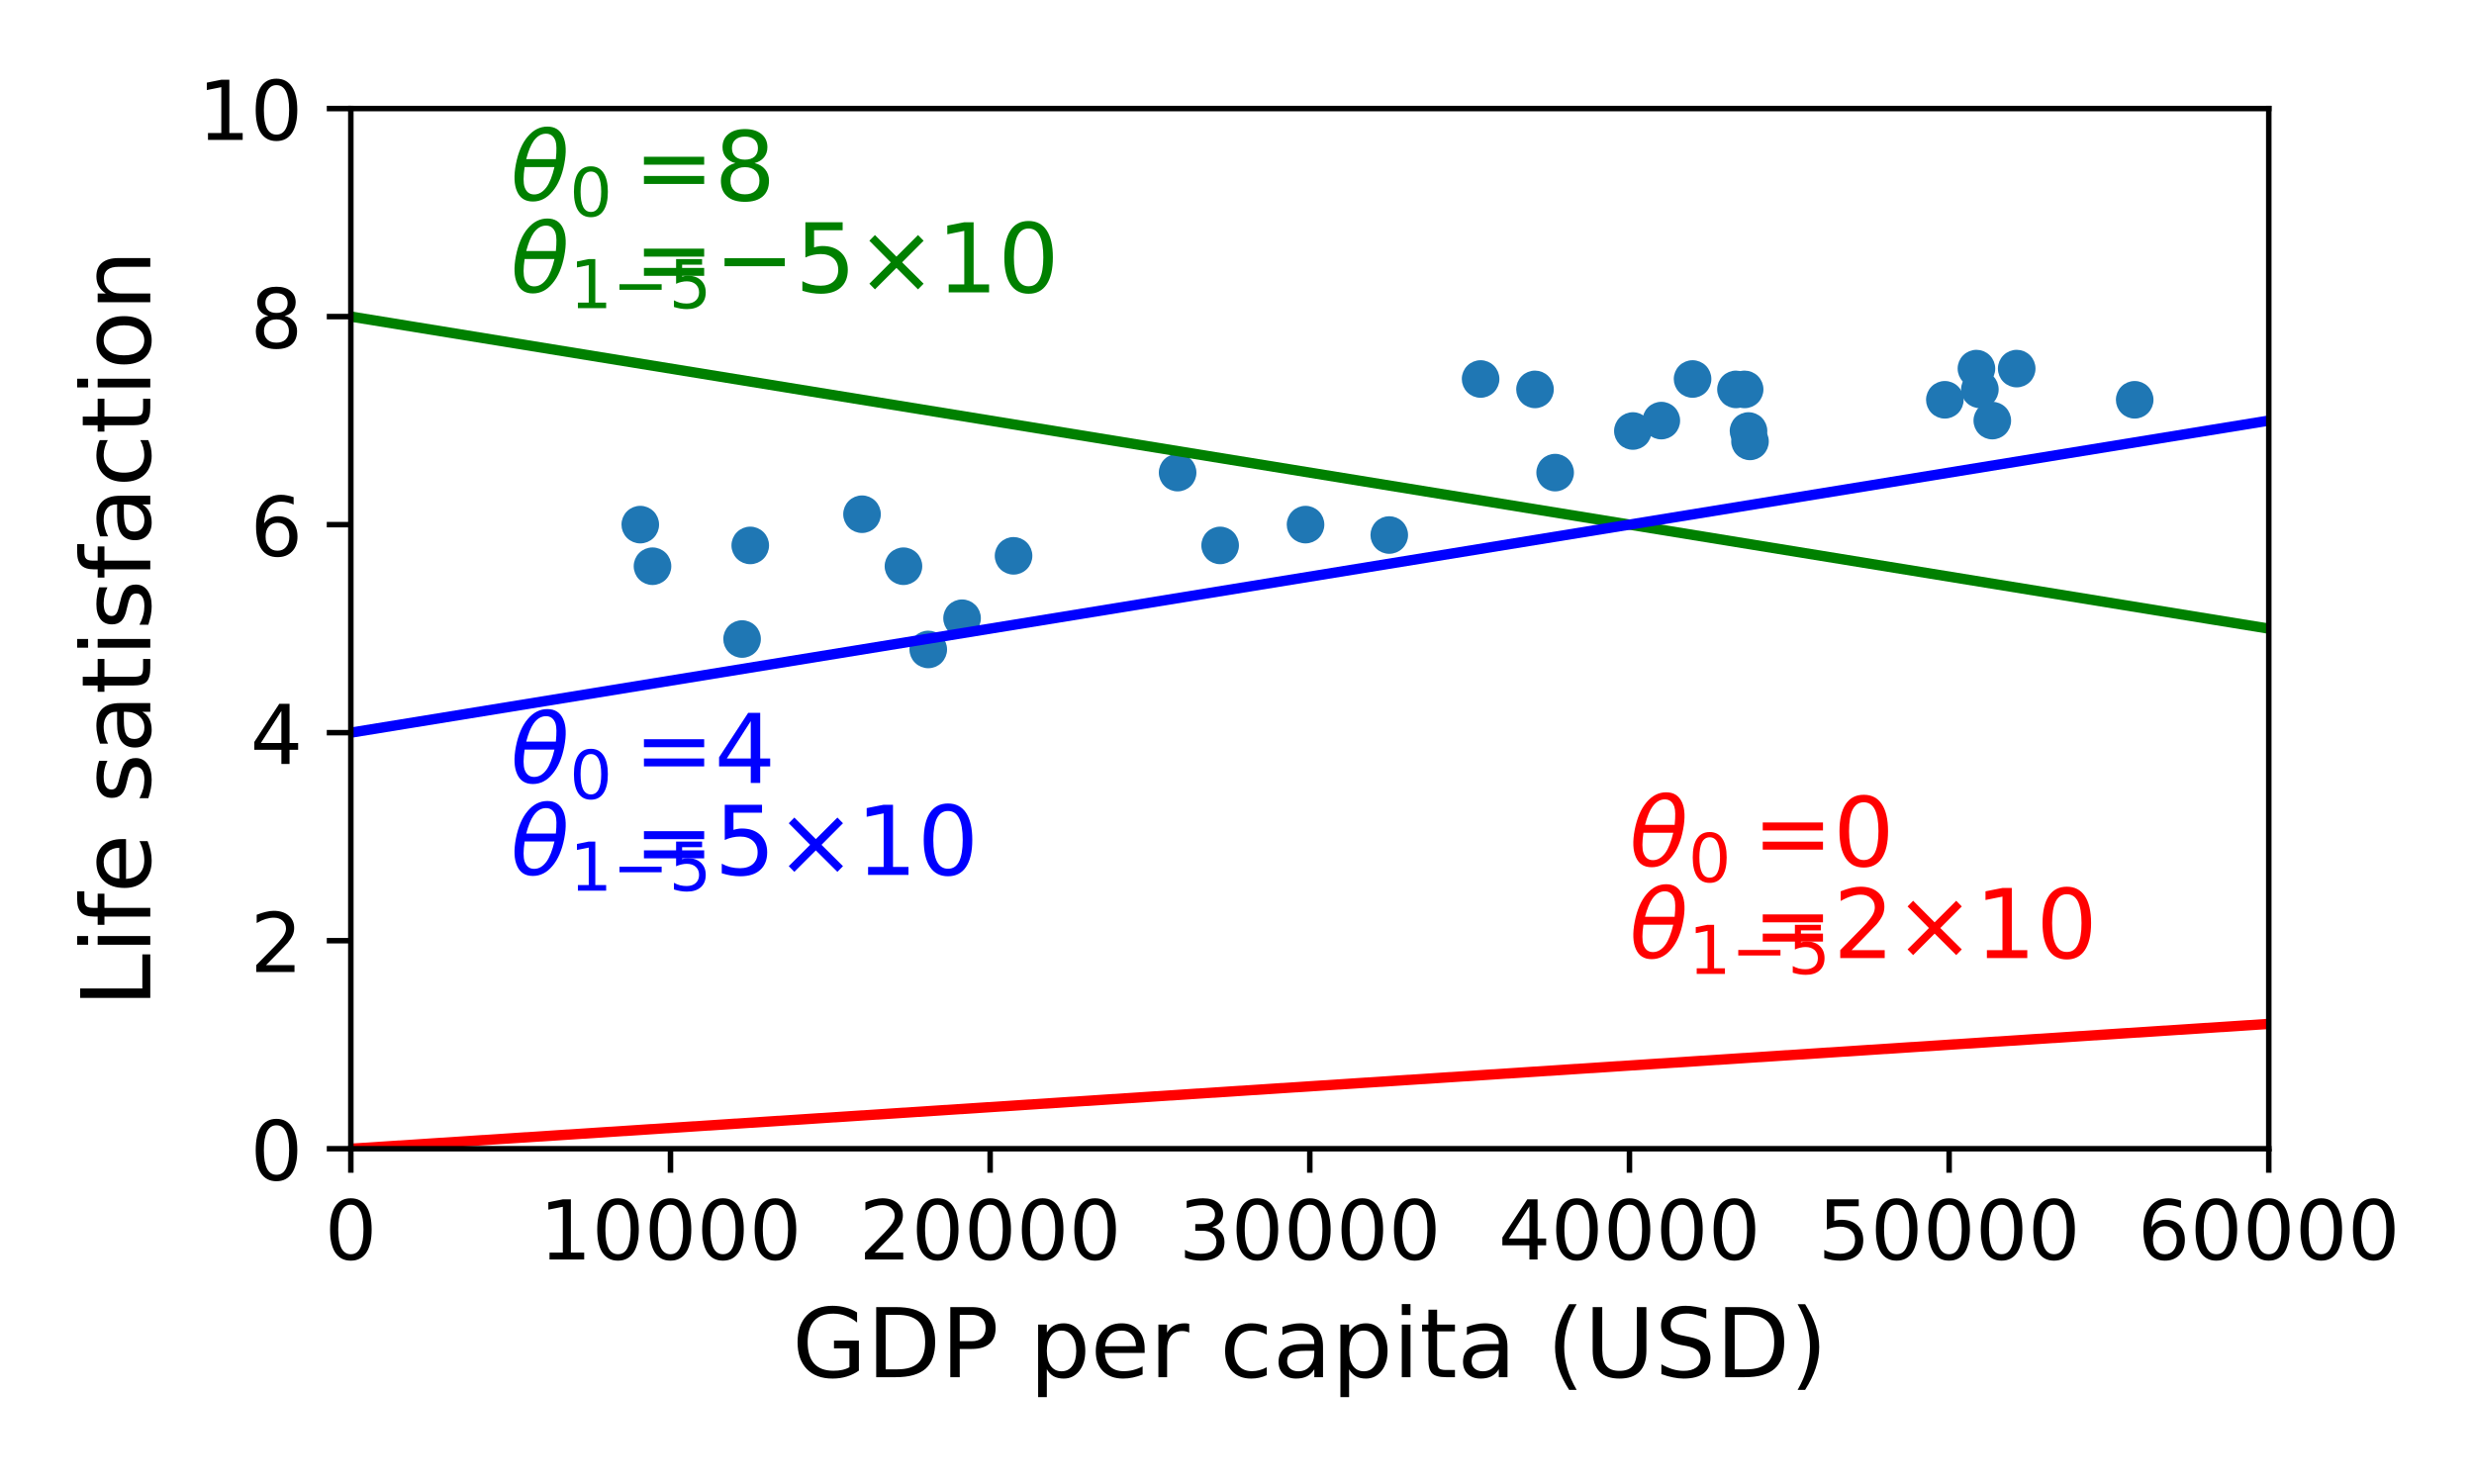
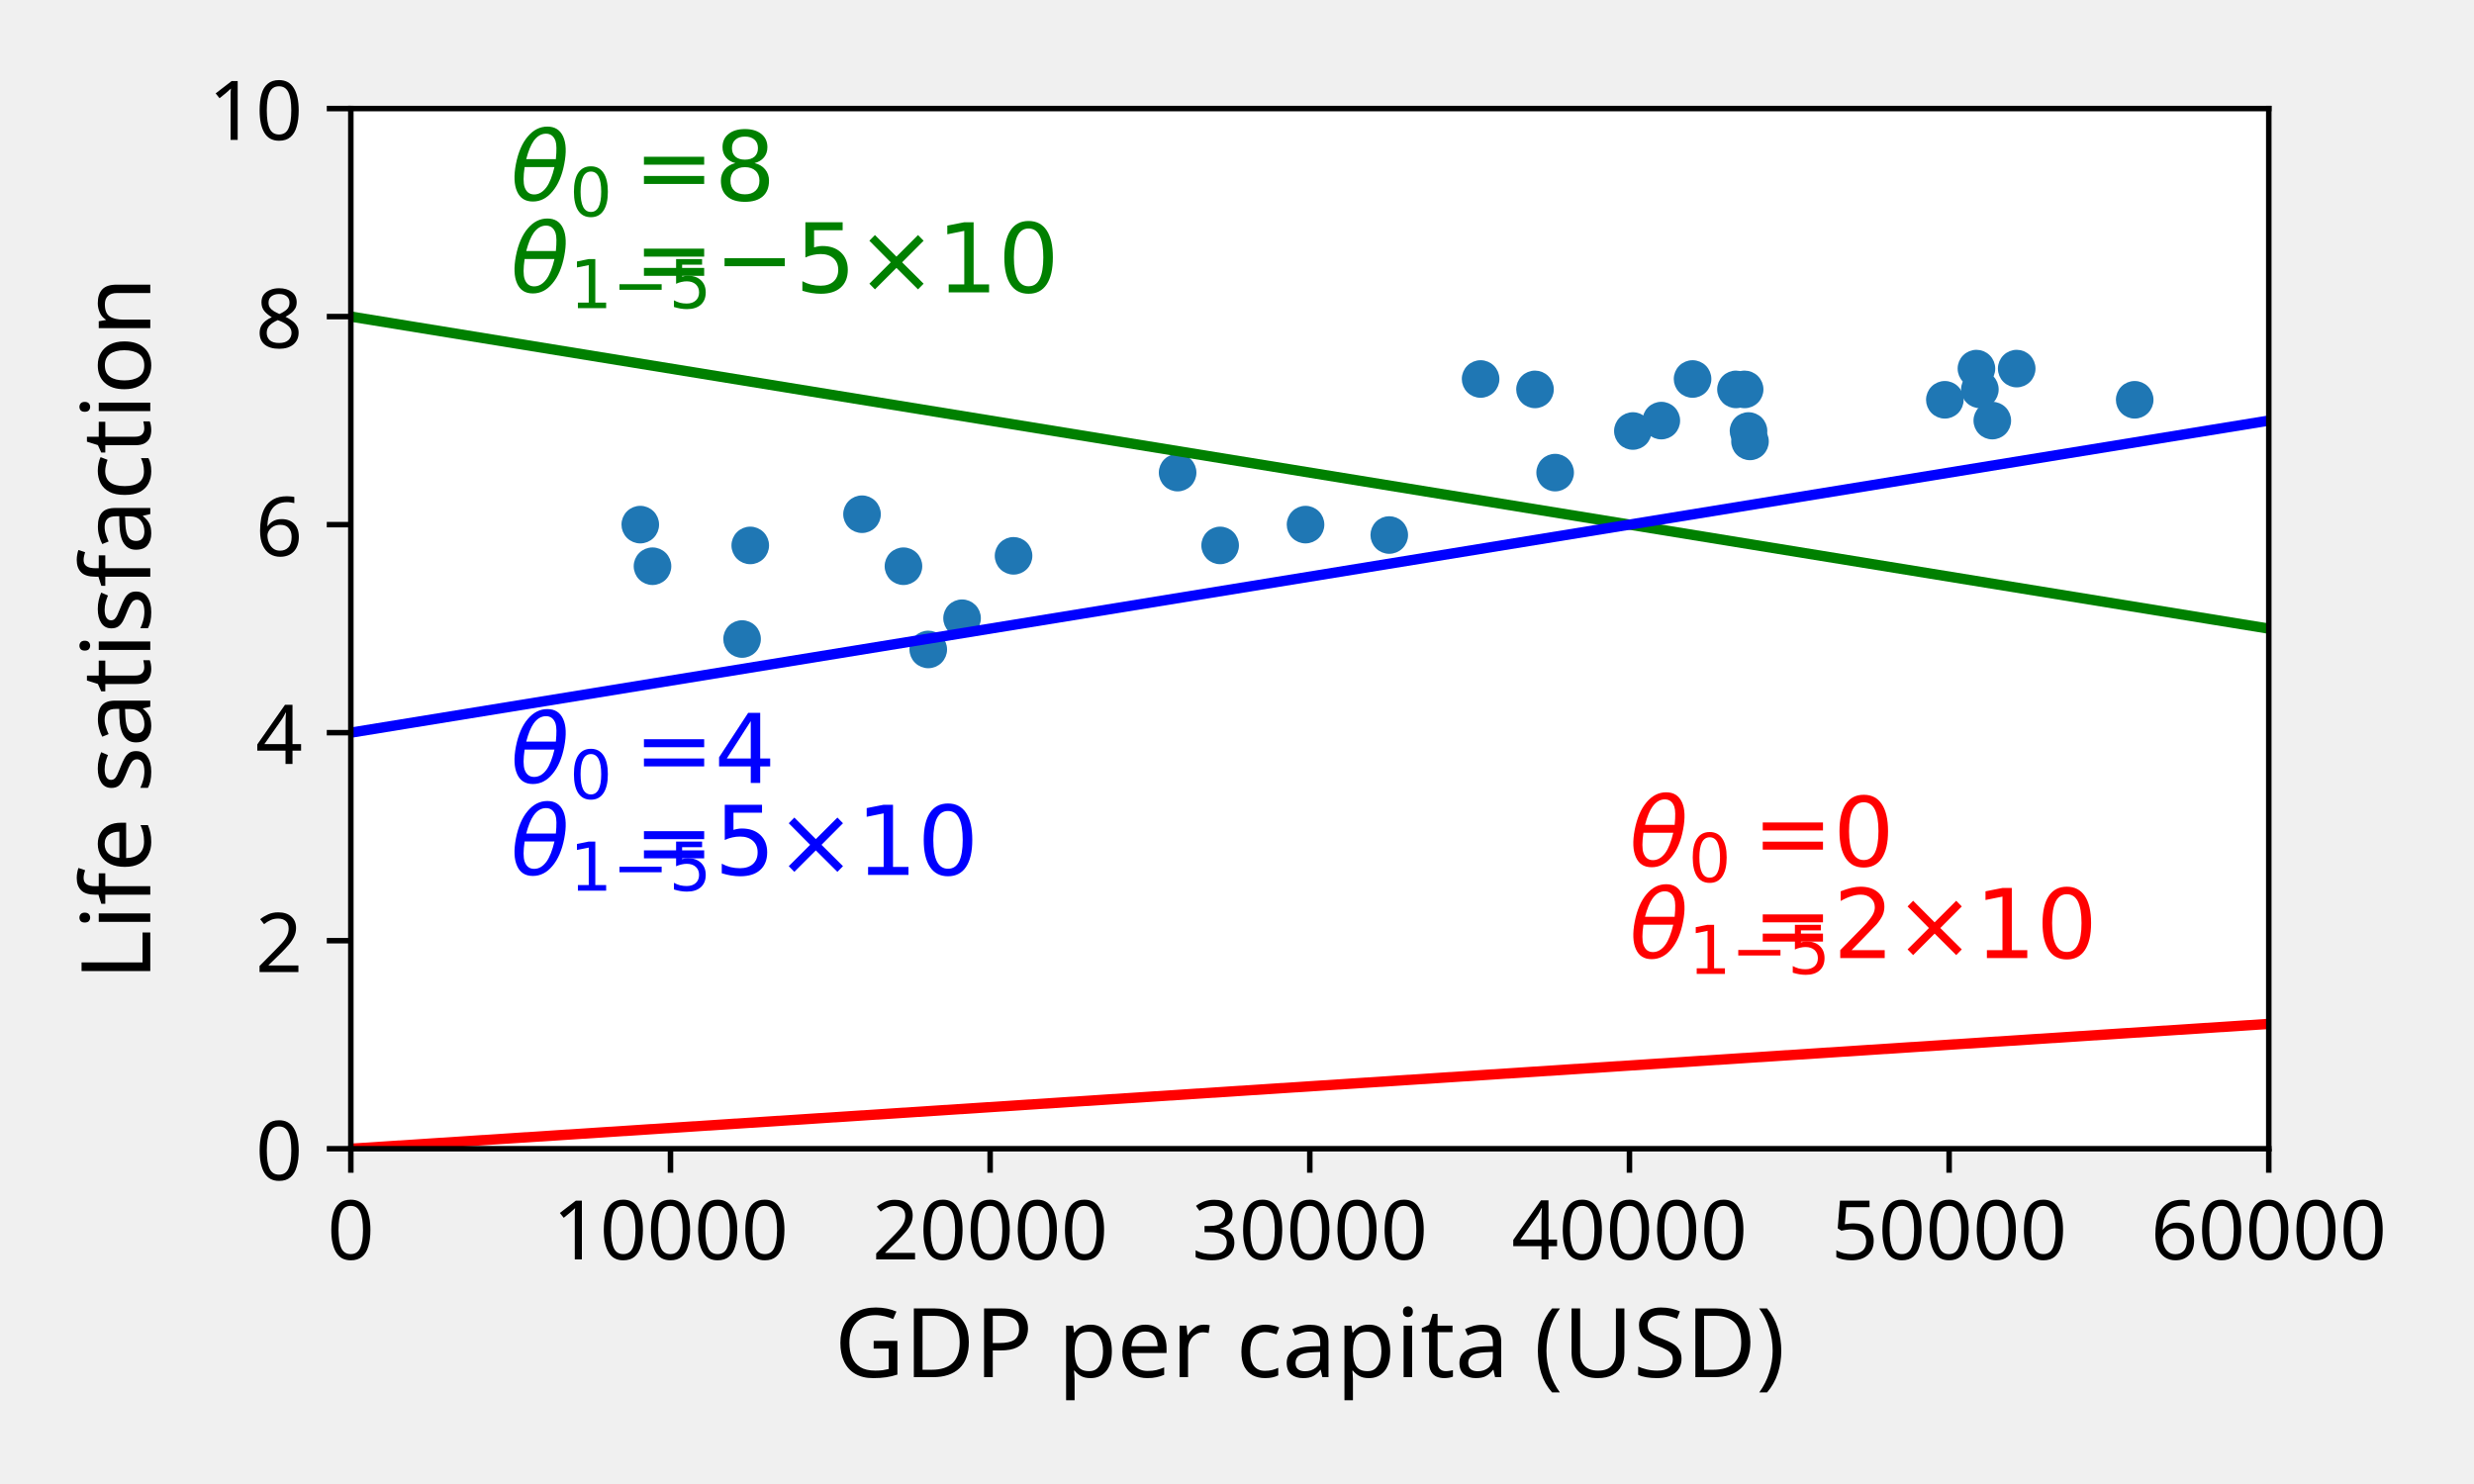
- <svg xmlns="http://www.w3.org/2000/svg" xmlns:xlink="http://www.w3.org/1999/xlink" height="216pt" version="1.1" viewBox="0 0 360 216" width="360pt">
+ <svg xmlns="http://www.w3.org/2000/svg" xmlns:xlink="http://www.w3.org/1999/xlink" width="360pt" height="216pt" viewBox="0 0 360 216" version="1.1">
  <defs>
-     <style type="text/css">
- *{stroke-linecap:butt;stroke-linejoin:round;}
-   </style>
+     <style type="text/css">*{stroke-linejoin: round; stroke-linecap: butt}</style>
  </defs>
  <g id="figure_1">
    <g id="patch_1">
-       <path d="M 0 216  L 360 216  L 360 0  L 0 0  z " style="fill:#ffffff;" />
+       <path d="M 0 216  L 360 216  L 360 0  L 0 0  L 0 216  z " style="fill: none" />
    </g>
    <g id="axes_1">
      <g id="patch_2">
-         <path d="M 51.05 167.2  L 330.137 167.2  L 330.137 15.8  L 51.05 15.8  z " style="fill:#ffffff;" />
+         <path d="M 51.05 167.2  L 330.137 167.2  L 330.137 15.8  L 51.05 15.8  z " style="fill: #ffffff" />
      </g>
      <g id="PathCollection_1">
        <defs>
-           <path d="M 0 2.236  C 0.593 2.236 1.162 2 1.581 1.581  C 2 1.162 2.236 0.593 2.236 0  C 2.236 -0.593 2 -1.162 1.581 -1.581  C 1.162 -2 0.593 -2.236 0 -2.236  C -0.593 -2.236 -1.162 -2 -1.581 -1.581  C -2 -1.162 -2.236 -0.593 -2.236 0  C -2.236 0.593 -2 1.162 -1.581 1.581  C -1.162 2 -0.593 2.236 0 2.236  z " id="m1ca4019a3c" style="stroke:#1f77b4;" />
+           <path id="mb85ed8b314" d="M 0 2.236  C 0.593 2.236 1.162 2 1.581 1.581  C 2 1.162 2.236 0.593 2.236 0  C 2.236 -0.593 2 -1.162 1.581 -1.581  C 1.162 -2 0.593 -2.236 0 -2.236  C -0.593 -2.236 -1.162 -2 -1.581 -1.581  C -2 -1.162 -2.236 -0.593 -2.236 0  C -2.236 0.593 -2 1.162 -1.581 1.581  C -1.162 2 -0.593 2.236 0 2.236  z " style="stroke: #1f77b4" />
        </defs>
-         <g clip-path="url(#p9d202eca6e)">
-           <use style="fill:#1f77b4;stroke:#1f77b4;" x="93.169" xlink:href="#m1ca4019a3c" y="76.36" />
-           <use style="fill:#1f77b4;stroke:#1f77b4;" x="94.948" xlink:href="#m1ca4019a3c" y="82.416" />
-           <use style="fill:#1f77b4;stroke:#1f77b4;" x="107.983" xlink:href="#m1ca4019a3c" y="93.014" />
-           <use style="fill:#1f77b4;stroke:#1f77b4;" x="109.172" xlink:href="#m1ca4019a3c" y="79.388" />
-           <use style="fill:#1f77b4;stroke:#1f77b4;" x="125.435" xlink:href="#m1ca4019a3c" y="74.846" />
-           <use style="fill:#1f77b4;stroke:#1f77b4;" x="131.465" xlink:href="#m1ca4019a3c" y="82.416" />
-           <use style="fill:#1f77b4;stroke:#1f77b4;" x="135.075" xlink:href="#m1ca4019a3c" y="94.528" />
-           <use style="fill:#1f77b4;stroke:#1f77b4;" x="139.993" xlink:href="#m1ca4019a3c" y="89.986" />
-           <use style="fill:#1f77b4;stroke:#1f77b4;" x="147.486" xlink:href="#m1ca4019a3c" y="80.902" />
-           <use style="fill:#1f77b4;stroke:#1f77b4;" x="171.359" xlink:href="#m1ca4019a3c" y="68.79" />
-           <use style="fill:#1f77b4;stroke:#1f77b4;" x="177.547" xlink:href="#m1ca4019a3c" y="79.388" />
-           <use style="fill:#1f77b4;stroke:#1f77b4;" x="189.973" xlink:href="#m1ca4019a3c" y="76.36" />
-           <use style="fill:#1f77b4;stroke:#1f77b4;" x="202.155" xlink:href="#m1ca4019a3c" y="77.874" />
-           <use style="fill:#1f77b4;stroke:#1f77b4;" x="215.448" xlink:href="#m1ca4019a3c" y="55.164" />
-           <use style="fill:#1f77b4;stroke:#1f77b4;" x="223.363" xlink:href="#m1ca4019a3c" y="56.678" />
-           <use style="fill:#1f77b4;stroke:#1f77b4;" x="226.294" xlink:href="#m1ca4019a3c" y="68.79" />
-           <use style="fill:#1f77b4;stroke:#1f77b4;" x="237.604" xlink:href="#m1ca4019a3c" y="62.734" />
-           <use style="fill:#1f77b4;stroke:#1f77b4;" x="241.744" xlink:href="#m1ca4019a3c" y="61.22" />
-           <use style="fill:#1f77b4;stroke:#1f77b4;" x="246.29" xlink:href="#m1ca4019a3c" y="55.164" />
-           <use style="fill:#1f77b4;stroke:#1f77b4;" x="252.607" xlink:href="#m1ca4019a3c" y="56.678" />
-           <use style="fill:#1f77b4;stroke:#1f77b4;" x="253.868" xlink:href="#m1ca4019a3c" y="56.678" />
-           <use style="fill:#1f77b4;stroke:#1f77b4;" x="254.431" xlink:href="#m1ca4019a3c" y="62.734" />
-           <use style="fill:#1f77b4;stroke:#1f77b4;" x="254.648" xlink:href="#m1ca4019a3c" y="64.248" />
-           <use style="fill:#1f77b4;stroke:#1f77b4;" x="283.001" xlink:href="#m1ca4019a3c" y="58.192" />
-           <use style="fill:#1f77b4;stroke:#1f77b4;" x="287.598" xlink:href="#m1ca4019a3c" y="53.65" />
-           <use style="fill:#1f77b4;stroke:#1f77b4;" x="288.097" xlink:href="#m1ca4019a3c" y="56.678" />
-           <use style="fill:#1f77b4;stroke:#1f77b4;" x="289.906" xlink:href="#m1ca4019a3c" y="61.22" />
-           <use style="fill:#1f77b4;stroke:#1f77b4;" x="293.457" xlink:href="#m1ca4019a3c" y="53.65" />
-           <use style="fill:#1f77b4;stroke:#1f77b4;" x="310.626" xlink:href="#m1ca4019a3c" y="58.192" />
+         <g clip-path="url(#pf13f9d6d1b)">
+           <use xlink:href="#mb85ed8b314" x="93.169" y="76.36" style="fill: #1f77b4; stroke: #1f77b4" />
+           <use xlink:href="#mb85ed8b314" x="94.948" y="82.416" style="fill: #1f77b4; stroke: #1f77b4" />
+           <use xlink:href="#mb85ed8b314" x="107.983" y="93.014" style="fill: #1f77b4; stroke: #1f77b4" />
+           <use xlink:href="#mb85ed8b314" x="109.172" y="79.388" style="fill: #1f77b4; stroke: #1f77b4" />
+           <use xlink:href="#mb85ed8b314" x="125.435" y="74.846" style="fill: #1f77b4; stroke: #1f77b4" />
+           <use xlink:href="#mb85ed8b314" x="131.465" y="82.416" style="fill: #1f77b4; stroke: #1f77b4" />
+           <use xlink:href="#mb85ed8b314" x="135.075" y="94.528" style="fill: #1f77b4; stroke: #1f77b4" />
+           <use xlink:href="#mb85ed8b314" x="139.993" y="89.986" style="fill: #1f77b4; stroke: #1f77b4" />
+           <use xlink:href="#mb85ed8b314" x="147.486" y="80.902" style="fill: #1f77b4; stroke: #1f77b4" />
+           <use xlink:href="#mb85ed8b314" x="171.359" y="68.79" style="fill: #1f77b4; stroke: #1f77b4" />
+           <use xlink:href="#mb85ed8b314" x="177.547" y="79.388" style="fill: #1f77b4; stroke: #1f77b4" />
+           <use xlink:href="#mb85ed8b314" x="189.973" y="76.36" style="fill: #1f77b4; stroke: #1f77b4" />
+           <use xlink:href="#mb85ed8b314" x="202.155" y="77.874" style="fill: #1f77b4; stroke: #1f77b4" />
+           <use xlink:href="#mb85ed8b314" x="215.448" y="55.164" style="fill: #1f77b4; stroke: #1f77b4" />
+           <use xlink:href="#mb85ed8b314" x="223.363" y="56.678" style="fill: #1f77b4; stroke: #1f77b4" />
+           <use xlink:href="#mb85ed8b314" x="226.294" y="68.79" style="fill: #1f77b4; stroke: #1f77b4" />
+           <use xlink:href="#mb85ed8b314" x="237.604" y="62.734" style="fill: #1f77b4; stroke: #1f77b4" />
+           <use xlink:href="#mb85ed8b314" x="241.744" y="61.22" style="fill: #1f77b4; stroke: #1f77b4" />
+           <use xlink:href="#mb85ed8b314" x="246.29" y="55.164" style="fill: #1f77b4; stroke: #1f77b4" />
+           <use xlink:href="#mb85ed8b314" x="252.607" y="56.678" style="fill: #1f77b4; stroke: #1f77b4" />
+           <use xlink:href="#mb85ed8b314" x="253.868" y="56.678" style="fill: #1f77b4; stroke: #1f77b4" />
+           <use xlink:href="#mb85ed8b314" x="254.431" y="62.734" style="fill: #1f77b4; stroke: #1f77b4" />
+           <use xlink:href="#mb85ed8b314" x="254.648" y="64.248" style="fill: #1f77b4; stroke: #1f77b4" />
+           <use xlink:href="#mb85ed8b314" x="283.001" y="58.192" style="fill: #1f77b4; stroke: #1f77b4" />
+           <use xlink:href="#mb85ed8b314" x="287.598" y="53.65" style="fill: #1f77b4; stroke: #1f77b4" />
+           <use xlink:href="#mb85ed8b314" x="288.097" y="56.678" style="fill: #1f77b4; stroke: #1f77b4" />
+           <use xlink:href="#mb85ed8b314" x="289.906" y="61.22" style="fill: #1f77b4; stroke: #1f77b4" />
+           <use xlink:href="#mb85ed8b314" x="293.457" y="53.65" style="fill: #1f77b4; stroke: #1f77b4" />
+           <use xlink:href="#mb85ed8b314" x="310.626" y="58.192" style="fill: #1f77b4; stroke: #1f77b4" />
        </g>
      </g>
      <g id="matplotlib.axis_1">
        <g id="xtick_1">
          <g id="line2d_1">
            <defs>
-               <path d="M 0 0  L 0 3.5  " id="mf2185b5cb7" style="stroke:#000000;stroke-width:0.8;" />
+               <path id="mba31236734" d="M 0 0  L 0 3.5  " style="stroke: #000000; stroke-width: 0.8" />
            </defs>
            <g>
-               <use style="stroke:#000000;stroke-width:0.8;" x="51.05" xlink:href="#mf2185b5cb7" y="167.2" />
+               <use xlink:href="#mba31236734" x="51.05" y="167.2" style="stroke: #000000; stroke-width: 0.8" />
            </g>
          </g>
          <g id="text_1">
-             <text style="font-family:DejaVu Sans;font-size:12px;font-style:normal;font-weight:normal;text-anchor:middle;" transform="rotate(-0, 51.05, 183.3181)" x="51.05" y="183.318">0</text>
+             <text style="font: 12px 'sans-serif'; text-anchor: middle" x="51.05" y="183.318" transform="rotate(-0, 51.05, 183.3181)">0</text>
          </g>
        </g>
        <g id="xtick_2">
          <g id="line2d_2">
            <g>
-               <use style="stroke:#000000;stroke-width:0.8;" x="97.565" xlink:href="#mf2185b5cb7" y="167.2" />
+               <use xlink:href="#mba31236734" x="97.565" y="167.2" style="stroke: #000000; stroke-width: 0.8" />
            </g>
          </g>
          <g id="text_2">
-             <text style="font-family:DejaVu Sans;font-size:12px;font-style:normal;font-weight:normal;text-anchor:middle;" transform="rotate(-0, 97.56458, 183.3181)" x="97.565" y="183.318">10000</text>
+             <text style="font: 12px 'sans-serif'; text-anchor: middle" x="97.565" y="183.318" transform="rotate(-0, 97.56458, 183.3181)">10000</text>
          </g>
        </g>
        <g id="xtick_3">
          <g id="line2d_3">
            <g>
-               <use style="stroke:#000000;stroke-width:0.8;" x="144.079" xlink:href="#mf2185b5cb7" y="167.2" />
+               <use xlink:href="#mba31236734" x="144.079" y="167.2" style="stroke: #000000; stroke-width: 0.8" />
            </g>
          </g>
          <g id="text_3">
-             <text style="font-family:DejaVu Sans;font-size:12px;font-style:normal;font-weight:normal;text-anchor:middle;" transform="rotate(-0, 144.0792, 183.3181)" x="144.079" y="183.318">20000</text>
+             <text style="font: 12px 'sans-serif'; text-anchor: middle" x="144.079" y="183.318" transform="rotate(-0, 144.0792, 183.3181)">20000</text>
          </g>
        </g>
        <g id="xtick_4">
          <g id="line2d_4">
            <g>
-               <use style="stroke:#000000;stroke-width:0.8;" x="190.594" xlink:href="#mf2185b5cb7" y="167.2" />
+               <use xlink:href="#mba31236734" x="190.594" y="167.2" style="stroke: #000000; stroke-width: 0.8" />
            </g>
          </g>
          <g id="text_4">
-             <text style="font-family:DejaVu Sans;font-size:12px;font-style:normal;font-weight:normal;text-anchor:middle;" transform="rotate(-0, 190.5938, 183.3181)" x="190.594" y="183.318">30000</text>
+             <text style="font: 12px 'sans-serif'; text-anchor: middle" x="190.594" y="183.318" transform="rotate(-0, 190.5938, 183.3181)">30000</text>
          </g>
        </g>
        <g id="xtick_5">
          <g id="line2d_5">
            <g>
-               <use style="stroke:#000000;stroke-width:0.8;" x="237.108" xlink:href="#mf2185b5cb7" y="167.2" />
+               <use xlink:href="#mba31236734" x="237.108" y="167.2" style="stroke: #000000; stroke-width: 0.8" />
            </g>
          </g>
          <g id="text_5">
-             <text style="font-family:DejaVu Sans;font-size:12px;font-style:normal;font-weight:normal;text-anchor:middle;" transform="rotate(-0, 237.1083, 183.3181)" x="237.108" y="183.318">40000</text>
+             <text style="font: 12px 'sans-serif'; text-anchor: middle" x="237.108" y="183.318" transform="rotate(-0, 237.1083, 183.3181)">40000</text>
          </g>
        </g>
        <g id="xtick_6">
          <g id="line2d_6">
            <g>
-               <use style="stroke:#000000;stroke-width:0.8;" x="283.623" xlink:href="#mf2185b5cb7" y="167.2" />
+               <use xlink:href="#mba31236734" x="283.623" y="167.2" style="stroke: #000000; stroke-width: 0.8" />
            </g>
          </g>
          <g id="text_6">
-             <text style="font-family:DejaVu Sans;font-size:12px;font-style:normal;font-weight:normal;text-anchor:middle;" transform="rotate(-0, 283.6229, 183.3181)" x="283.623" y="183.318">50000</text>
+             <text style="font: 12px 'sans-serif'; text-anchor: middle" x="283.623" y="183.318" transform="rotate(-0, 283.6229, 183.3181)">50000</text>
          </g>
        </g>
        <g id="xtick_7">
          <g id="line2d_7">
            <g>
-               <use style="stroke:#000000;stroke-width:0.8;" x="330.137" xlink:href="#mf2185b5cb7" y="167.2" />
+               <use xlink:href="#mba31236734" x="330.137" y="167.2" style="stroke: #000000; stroke-width: 0.8" />
            </g>
          </g>
          <g id="text_7">
-             <text style="font-family:DejaVu Sans;font-size:12px;font-style:normal;font-weight:normal;text-anchor:middle;" transform="rotate(-0, 330.1375, 183.3181)" x="330.137" y="183.318">60000</text>
+             <text style="font: 12px 'sans-serif'; text-anchor: middle" x="330.137" y="183.318" transform="rotate(-0, 330.1375, 183.3181)">60000</text>
          </g>
        </g>
        <g id="text_8">
-           <text style="font-family:DejaVu Sans;font-size:14px;font-style:normal;font-weight:normal;text-anchor:middle;" transform="rotate(-0, 190.5938, 200.4516)" x="190.594" y="200.452">GDP per capita (USD)</text>
+           <text style="font: 14px 'sans-serif'; text-anchor: middle" x="190.594" y="200.452" transform="rotate(-0, 190.5938, 200.4516)">GDP per capita (USD)</text>
        </g>
      </g>
      <g id="matplotlib.axis_2">
        <g id="ytick_1">
          <g id="line2d_8">
            <defs>
-               <path d="M 0 0  L -3.5 0  " id="m43d2519830" style="stroke:#000000;stroke-width:0.8;" />
+               <path id="m26e13ee02c" d="M 0 0  L -3.5 0  " style="stroke: #000000; stroke-width: 0.8" />
            </defs>
            <g>
-               <use style="stroke:#000000;stroke-width:0.8;" x="51.05" xlink:href="#m43d2519830" y="167.2" />
+               <use xlink:href="#m26e13ee02c" x="51.05" y="167.2" style="stroke: #000000; stroke-width: 0.8" />
            </g>
          </g>
          <g id="text_9">
-             <text style="font-family:DejaVu Sans;font-size:12px;font-style:normal;font-weight:normal;text-anchor:end;" transform="rotate(-0, 44.05, 171.7591)" x="44.05" y="171.759">0</text>
+             <text style="font: 12px 'sans-serif'; text-anchor: end" x="44.05" y="171.759" transform="rotate(-0, 44.05, 171.7591)">0</text>
          </g>
        </g>
        <g id="ytick_2">
          <g id="line2d_9">
            <g>
-               <use style="stroke:#000000;stroke-width:0.8;" x="51.05" xlink:href="#m43d2519830" y="136.92" />
+               <use xlink:href="#m26e13ee02c" x="51.05" y="136.92" style="stroke: #000000; stroke-width: 0.8" />
            </g>
          </g>
          <g id="text_10">
-             <text style="font-family:DejaVu Sans;font-size:12px;font-style:normal;font-weight:normal;text-anchor:end;" transform="rotate(-0, 44.05, 141.4791)" x="44.05" y="141.479">2</text>
+             <text style="font: 12px 'sans-serif'; text-anchor: end" x="44.05" y="141.479" transform="rotate(-0, 44.05, 141.4791)">2</text>
          </g>
        </g>
        <g id="ytick_3">
          <g id="line2d_10">
            <g>
-               <use style="stroke:#000000;stroke-width:0.8;" x="51.05" xlink:href="#m43d2519830" y="106.64" />
+               <use xlink:href="#m26e13ee02c" x="51.05" y="106.64" style="stroke: #000000; stroke-width: 0.8" />
            </g>
          </g>
          <g id="text_11">
-             <text style="font-family:DejaVu Sans;font-size:12px;font-style:normal;font-weight:normal;text-anchor:end;" transform="rotate(-0, 44.05, 111.1991)" x="44.05" y="111.199">4</text>
+             <text style="font: 12px 'sans-serif'; text-anchor: end" x="44.05" y="111.199" transform="rotate(-0, 44.05, 111.1991)">4</text>
          </g>
        </g>
        <g id="ytick_4">
          <g id="line2d_11">
            <g>
-               <use style="stroke:#000000;stroke-width:0.8;" x="51.05" xlink:href="#m43d2519830" y="76.36" />
+               <use xlink:href="#m26e13ee02c" x="51.05" y="76.36" style="stroke: #000000; stroke-width: 0.8" />
            </g>
          </g>
          <g id="text_12">
-             <text style="font-family:DejaVu Sans;font-size:12px;font-style:normal;font-weight:normal;text-anchor:end;" transform="rotate(-0, 44.05, 80.91906)" x="44.05" y="80.919">6</text>
+             <text style="font: 12px 'sans-serif'; text-anchor: end" x="44.05" y="80.919" transform="rotate(-0, 44.05, 80.91906)">6</text>
          </g>
        </g>
        <g id="ytick_5">
          <g id="line2d_12">
            <g>
-               <use style="stroke:#000000;stroke-width:0.8;" x="51.05" xlink:href="#m43d2519830" y="46.08" />
+               <use xlink:href="#m26e13ee02c" x="51.05" y="46.08" style="stroke: #000000; stroke-width: 0.8" />
            </g>
          </g>
          <g id="text_13">
-             <text style="font-family:DejaVu Sans;font-size:12px;font-style:normal;font-weight:normal;text-anchor:end;" transform="rotate(-0, 44.05, 50.63906)" x="44.05" y="50.639">8</text>
+             <text style="font: 12px 'sans-serif'; text-anchor: end" x="44.05" y="50.639" transform="rotate(-0, 44.05, 50.63906)">8</text>
          </g>
        </g>
        <g id="ytick_6">
          <g id="line2d_13">
            <g>
-               <use style="stroke:#000000;stroke-width:0.8;" x="51.05" xlink:href="#m43d2519830" y="15.8" />
+               <use xlink:href="#m26e13ee02c" x="51.05" y="15.8" style="stroke: #000000; stroke-width: 0.8" />
            </g>
          </g>
          <g id="text_14">
-             <text style="font-family:DejaVu Sans;font-size:12px;font-style:normal;font-weight:normal;text-anchor:end;" transform="rotate(-0, 44.05, 20.35906)" x="44.05" y="20.359">10</text>
+             <text style="font: 12px 'sans-serif'; text-anchor: end" x="44.05" y="20.359" transform="rotate(-0, 44.05, 20.35906)">10</text>
          </g>
        </g>
        <g id="text_15">
-           <text style="font-family:DejaVu Sans;font-size:14px;font-style:normal;font-weight:normal;text-anchor:middle;" transform="rotate(-90, 21.86844, 91.5)" x="21.868" y="91.5">Life satisfaction</text>
+           <text style="font: 14px 'sans-serif'; text-anchor: middle" x="21.868" y="91.5" transform="rotate(-90, 21.86844, 91.5)">Life satisfaction</text>
        </g>
      </g>
      <g id="line2d_14">
-         <path clip-path="url(#p9d202eca6e)" d="M 51.05 167.2  L 330.137 149.032  L 330.137 149.032  " style="fill:none;stroke:#ff0000;stroke-linecap:square;stroke-width:1.5;" />
+         <path d="M 51.05 167.2  L 330.137 149.032  L 330.137 149.032  " clip-path="url(#pf13f9d6d1b)" style="fill: none; stroke: #ff0000; stroke-width: 1.5; stroke-linecap: square" />
      </g>
      <g id="line2d_15">
-         <path clip-path="url(#p9d202eca6e)" d="M 51.05 46.08  L 330.137 91.5  L 330.137 91.5  " style="fill:none;stroke:#008000;stroke-linecap:square;stroke-width:1.5;" />
+         <path d="M 51.05 46.08  L 330.137 91.5  L 330.137 91.5  " clip-path="url(#pf13f9d6d1b)" style="fill: none; stroke: #008000; stroke-width: 1.5; stroke-linecap: square" />
      </g>
      <g id="line2d_16">
-         <path clip-path="url(#p9d202eca6e)" d="M 51.05 106.64  L 330.137 61.22  L 330.137 61.22  " style="fill:none;stroke:#0000ff;stroke-linecap:square;stroke-width:1.5;" />
+         <path d="M 51.05 106.64  L 330.137 61.22  L 330.137 61.22  " clip-path="url(#pf13f9d6d1b)" style="fill: none; stroke: #0000ff; stroke-width: 1.5; stroke-linecap: square" />
      </g>
      <g id="patch_3">
-         <path d="M 51.05 167.2  L 51.05 15.8  " style="fill:none;stroke:#000000;stroke-linecap:square;stroke-linejoin:miter;stroke-width:0.8;" />
+         <path d="M 51.05 167.2  L 51.05 15.8  " style="fill: none; stroke: #000000; stroke-width: 0.8; stroke-linejoin: miter; stroke-linecap: square" />
      </g>
      <g id="patch_4">
-         <path d="M 330.137 167.2  L 330.137 15.8  " style="fill:none;stroke:#000000;stroke-linecap:square;stroke-linejoin:miter;stroke-width:0.8;" />
+         <path d="M 330.137 167.2  L 330.137 15.8  " style="fill: none; stroke: #000000; stroke-width: 0.8; stroke-linejoin: miter; stroke-linecap: square" />
      </g>
      <g id="patch_5">
-         <path d="M 51.05 167.2  L 330.137 167.2  " style="fill:none;stroke:#000000;stroke-linecap:square;stroke-linejoin:miter;stroke-width:0.8;" />
+         <path d="M 51.05 167.2  L 330.137 167.2  " style="fill: none; stroke: #000000; stroke-width: 0.8; stroke-linejoin: miter; stroke-linecap: square" />
      </g>
      <g id="patch_6">
-         <path d="M 51.05 15.8  L 330.137 15.8  " style="fill:none;stroke:#000000;stroke-linecap:square;stroke-linejoin:miter;stroke-width:0.8;" />
+         <path d="M 51.05 15.8  L 330.137 15.8  " style="fill: none; stroke: #000000; stroke-width: 0.8; stroke-linejoin: miter; stroke-linecap: square" />
      </g>
      <g id="text_16">
-         <g style="fill:#ff0000;" transform="translate(237.1083 126.322)">
-           <text>
-             <tspan style="font-family:DejaVu Sans;font-size:14px;font-style:oblique;font-weight:oblique;" x="0" y="-0.25">θ</tspan>
-             <tspan style="font-family:DejaVu Sans;font-size:9.8px;font-style:book;font-weight:book;" x="8.565" y="2.047">0</tspan>
-             <tspan style="font-family:DejaVu Sans;font-size:14px;font-style:book;font-weight:book;" x="17.911 32.369" y="-0.25">=0</tspan>
+         <g style="fill: #ff0000" transform="translate(237.1083 126.322)">
+           <text>
+             <tspan style="font: oblique 14px 'DejaVu Sans'" x="0" y="-0.25">θ</tspan>
+             <tspan style="font: 9.8px 'DejaVu Sans'" x="8.565" y="2.047">0</tspan>
+             <tspan style="font: 14px 'DejaVu Sans'" x="17.911 32.369" y="-0.25">=0</tspan>
          </text>
        </g>
      </g>
      <g id="text_17">
-         <g style="fill:#ff0000;" transform="translate(237.1083 139.948)">
-           <text>
-             <tspan style="font-family:DejaVu Sans;font-size:14px;font-style:oblique;font-weight:oblique;" x="0" y="-0.498">θ</tspan>
-             <tspan style="font-family:DejaVu Sans;font-size:9.8px;font-style:book;font-weight:book;" x="8.565 76.41 84.621" y="1.798 -5.858 -5.858">1−5</tspan>
-             <tspan style="font-family:DejaVu Sans;font-size:14px;font-style:book;font-weight:book;" x="17.911 32.369 44.004 58.462 67.369" y="-0.498">=2×10</tspan>
+         <g style="fill: #ff0000" transform="translate(237.1083 139.948)">
+           <text>
+             <tspan style="font: oblique 14px 'DejaVu Sans'" x="0" y="-0.498">θ</tspan>
+             <tspan style="font: 9.8px 'DejaVu Sans'" x="8.565 76.41 84.621" y="1.798 -5.858 -5.858">1−5</tspan>
+             <tspan style="font: 14px 'DejaVu Sans'" x="17.911 32.369 44.004 58.462 67.369" y="-0.498">=2×10</tspan>
          </text>
        </g>
      </g>
      <g id="text_18">
-         <g style="fill:#008000;" transform="translate(74.30729 29.426)">
-           <text>
-             <tspan style="font-family:DejaVu Sans;font-size:14px;font-style:oblique;font-weight:oblique;" x="0" y="-0.25">θ</tspan>
-             <tspan style="font-family:DejaVu Sans;font-size:9.8px;font-style:book;font-weight:book;" x="8.565" y="2.047">0</tspan>
-             <tspan style="font-family:DejaVu Sans;font-size:14px;font-style:book;font-weight:book;" x="17.911 32.369" y="-0.25">=8</tspan>
+         <g style="fill: #008000" transform="translate(74.30729 29.426)">
+           <text>
+             <tspan style="font: oblique 14px 'DejaVu Sans'" x="0" y="-0.25">θ</tspan>
+             <tspan style="font: 9.8px 'DejaVu Sans'" x="8.565" y="2.047">0</tspan>
+             <tspan style="font: 14px 'DejaVu Sans'" x="17.911 32.369" y="-0.25">=8</tspan>
          </text>
        </g>
      </g>
      <g id="text_19">
-         <g style="fill:#008000;" transform="translate(74.30729 43.052)">
-           <text>
-             <tspan style="font-family:DejaVu Sans;font-size:14px;font-style:oblique;font-weight:oblique;" x="0" y="-0.498">θ</tspan>
-             <tspan style="font-family:DejaVu Sans;font-size:9.8px;font-style:book;font-weight:book;" x="8.565 93.596 101.807" y="1.798 -5.858 -5.858">1−5</tspan>
-             <tspan style="font-family:DejaVu Sans;font-size:14px;font-style:book;font-weight:book;" x="17.911 35.096 49.554 61.189 75.647 84.554" y="-0.498">=−5×10</tspan>
+         <g style="fill: #008000" transform="translate(74.30729 43.052)">
+           <text>
+             <tspan style="font: oblique 14px 'DejaVu Sans'" x="0" y="-0.498">θ</tspan>
+             <tspan style="font: 9.8px 'DejaVu Sans'" x="8.565 93.596 101.807" y="1.798 -5.858 -5.858">1−5</tspan>
+             <tspan style="font: 14px 'DejaVu Sans'" x="17.911 35.096 49.554 61.189 75.647 84.554" y="-0.498">=−5×10</tspan>
          </text>
        </g>
      </g>
      <g id="text_20">
-         <g style="fill:#0000ff;" transform="translate(74.30729 114.21)">
-           <text>
-             <tspan style="font-family:DejaVu Sans;font-size:14px;font-style:oblique;font-weight:oblique;" x="0" y="-0.25">θ</tspan>
-             <tspan style="font-family:DejaVu Sans;font-size:9.8px;font-style:book;font-weight:book;" x="8.565" y="2.047">0</tspan>
-             <tspan style="font-family:DejaVu Sans;font-size:14px;font-style:book;font-weight:book;" x="17.911 32.369" y="-0.25">=4</tspan>
+         <g style="fill: #0000ff" transform="translate(74.30729 114.21)">
+           <text>
+             <tspan style="font: oblique 14px 'DejaVu Sans'" x="0" y="-0.25">θ</tspan>
+             <tspan style="font: 9.8px 'DejaVu Sans'" x="8.565" y="2.047">0</tspan>
+             <tspan style="font: 14px 'DejaVu Sans'" x="17.911 32.369" y="-0.25">=4</tspan>
          </text>
        </g>
      </g>
      <g id="text_21">
-         <g style="fill:#0000ff;" transform="translate(74.30729 127.836)">
-           <text>
-             <tspan style="font-family:DejaVu Sans;font-size:14px;font-style:oblique;font-weight:oblique;" x="0" y="-0.498">θ</tspan>
-             <tspan style="font-family:DejaVu Sans;font-size:9.8px;font-style:book;font-weight:book;" x="8.565 76.41 84.621" y="1.798 -5.858 -5.858">1−5</tspan>
-             <tspan style="font-family:DejaVu Sans;font-size:14px;font-style:book;font-weight:book;" x="17.911 32.369 44.004 58.462 67.369" y="-0.498">=5×10</tspan>
+         <g style="fill: #0000ff" transform="translate(74.30729 127.836)">
+           <text>
+             <tspan style="font: oblique 14px 'DejaVu Sans'" x="0" y="-0.498">θ</tspan>
+             <tspan style="font: 9.8px 'DejaVu Sans'" x="8.565 76.41 84.621" y="1.798 -5.858 -5.858">1−5</tspan>
+             <tspan style="font: 14px 'DejaVu Sans'" x="17.911 32.369 44.004 58.462 67.369" y="-0.498">=5×10</tspan>
          </text>
        </g>
      </g>
    </g>
  </g>
  <defs>
-     <clipPath id="p9d202eca6e">
-       <rect height="151.4" width="279.087" x="51.05" y="15.8" />
+     <clipPath id="pf13f9d6d1b">
+       <rect x="51.05" y="15.8" width="279.087" height="151.4" />
    </clipPath>
  </defs>
</svg>
